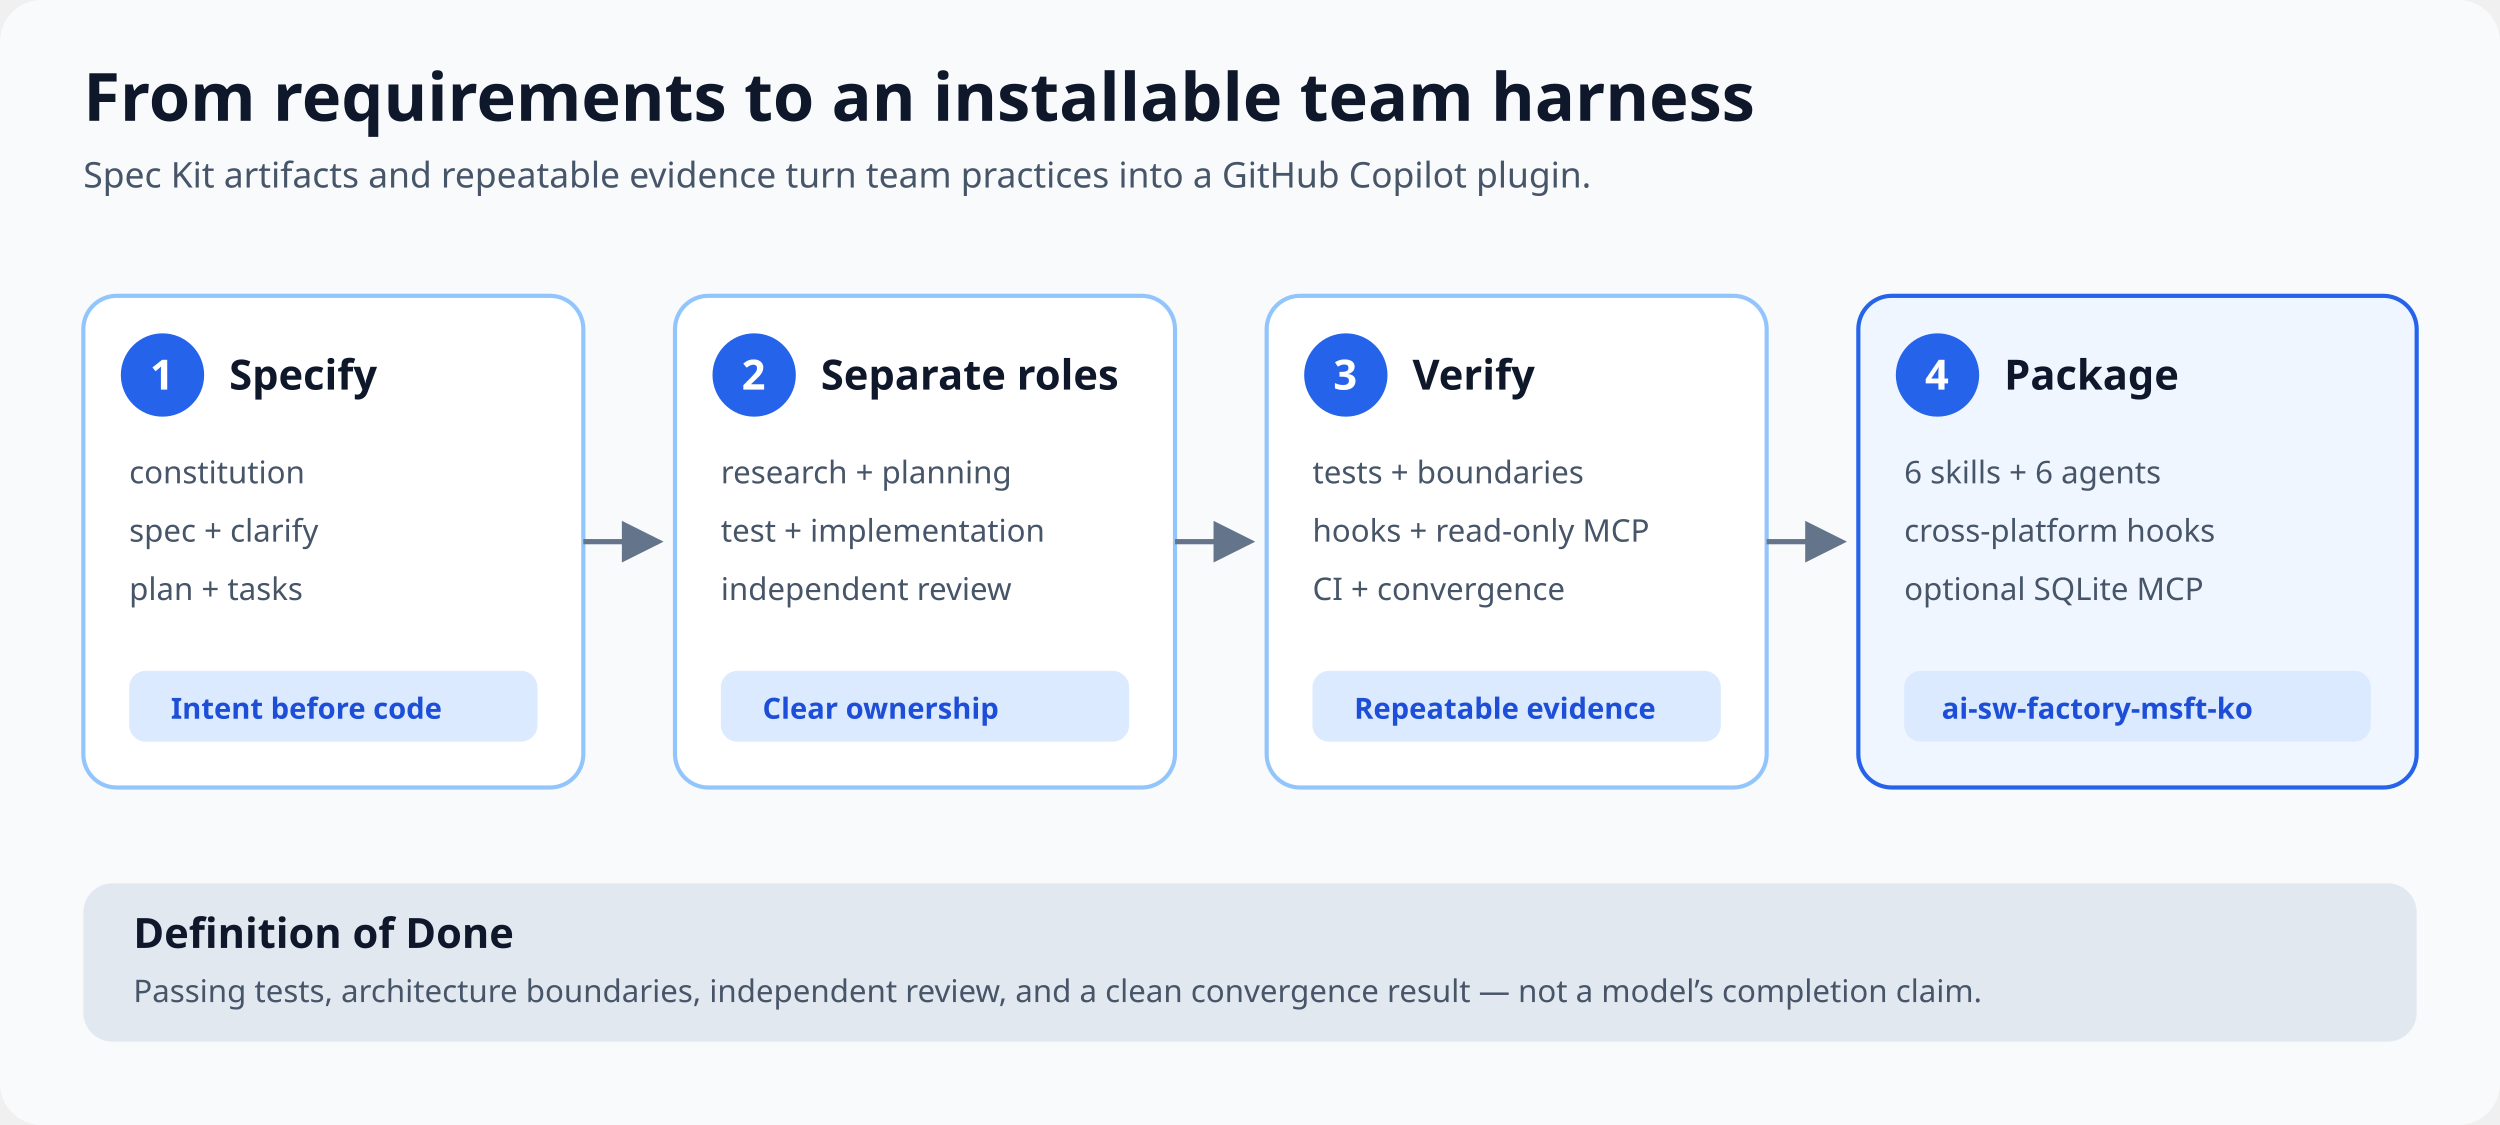
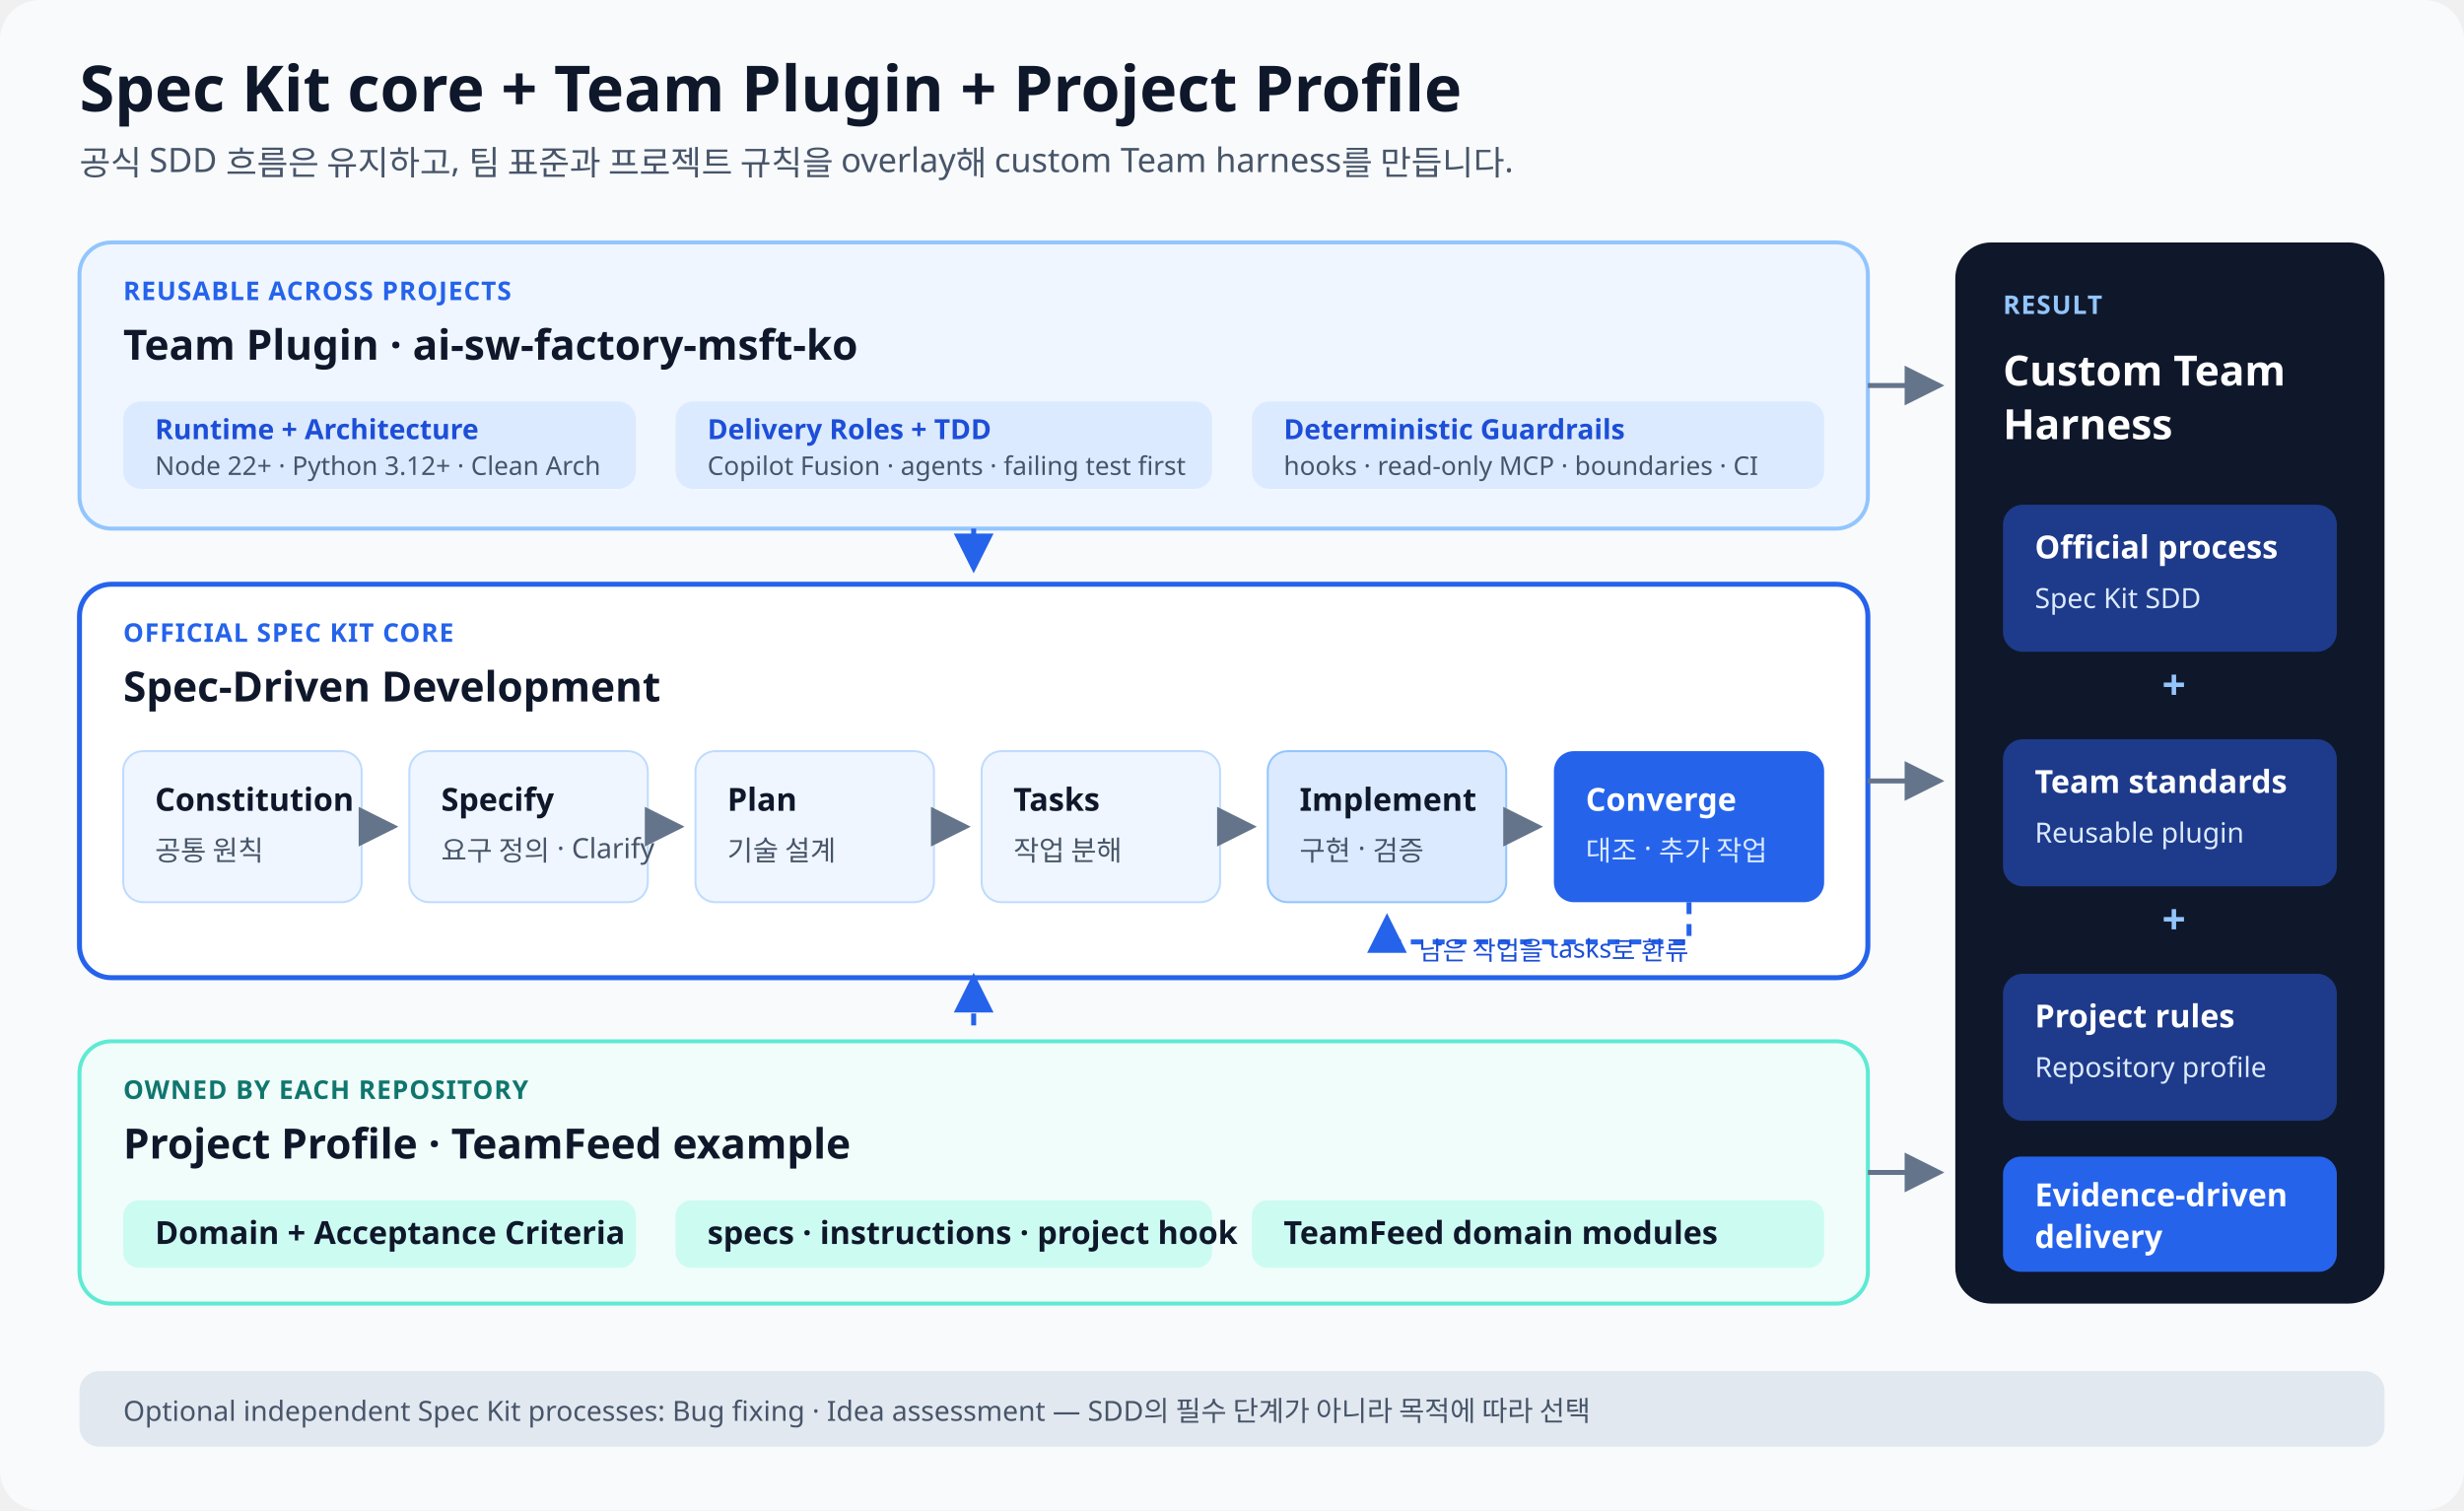
- <svg xmlns="http://www.w3.org/2000/svg" width="1200" height="540" viewBox="0 0 1200 540" role="img" aria-labelledby="title desc">
+ <svg xmlns="http://www.w3.org/2000/svg" width="1240" height="760" viewBox="0 0 1240 760" role="img" aria-labelledby="title desc">
  <defs>
    <marker id="arrow" markerWidth="8" markerHeight="8" refX="7" refY="4" orient="auto">
      <path d="M0 0L8 4L0 8Z" fill="#64748b" />
+     </marker>
+     <marker id="arrowBlue" markerWidth="8" markerHeight="8" refX="7" refY="4" orient="auto">
+       <path d="M0 0L8 4L0 8Z" fill="#2563eb" />
    </marker>
    <style>
      text { font-family: "Segoe UI", "Malgun Gothic", sans-serif; fill: #0f172a; }
      .title { font-size: 32px; font-weight: 700; }
      .subtitle { font-size: 17px; fill: #475569; }
-       .step { font-size: 20px; font-weight: 700; }
-       .body { font-size: 15px; fill: #475569; }
-       .tag { font-size: 14px; font-weight: 700; fill: #1d4ed8; }
-       .arrow { fill: none; stroke: #64748b; stroke-width: 2.5; marker-end: url(#arrow); }
+       .lane { font-size: 21px; font-weight: 700; }
+       .eyebrow { font-size: 13px; font-weight: 700; letter-spacing: .5px; fill: #2563eb; }
+       .step { font-size: 16px; font-weight: 700; }
+       .body { font-size: 14px; fill: #475569; }
+       .small { font-size: 13px; fill: #475569; }
+       .chip { font-size: 14px; font-weight: 700; fill: #1d4ed8; }
+       .line { fill: none; stroke: #64748b; stroke-width: 2.5; marker-end: url(#arrow); }
+       .overlay { fill: none; stroke: #2563eb; stroke-width: 2.5; stroke-dasharray: 6 5; marker-end: url(#arrowBlue); }
    </style>
  </defs>
-   <rect width="1200" height="540" rx="20" fill="#f8fafc" />
-   <text x="40" y="58" class="title">From requirements to an installable team harness</text>
-   <text x="40" y="90" class="subtitle">Spec Kit artifacts and repeatable evidence turn team practices into a GitHub Copilot plugin.</text>
-   <rect x="40" y="142" width="240" height="236" rx="16" fill="#ffffff" stroke="#93c5fd" stroke-width="2" />
-   <circle cx="78" cy="180" r="20" fill="#2563eb" />
-   <text x="72" y="187" class="step" style="fill:#ffffff">1</text>
-   <text x="110" y="187" class="step">Specify</text>
-   <text x="62" y="232" class="body">constitution</text>
-   <text x="62" y="260" class="body">spec + clarify</text>
-   <text x="62" y="288" class="body">plan + tasks</text>
-   <rect x="62" y="322" width="196" height="34" rx="8" fill="#dbeafe" />
-   <text x="82" y="345" class="tag">Intent before code</text>
-   <path d="M280 260H316" class="arrow" />
-   <rect x="324" y="142" width="240" height="236" rx="16" fill="#ffffff" stroke="#93c5fd" stroke-width="2" />
-   <circle cx="362" cy="180" r="20" fill="#2563eb" />
-   <text x="356" y="187" class="step" style="fill:#ffffff">2</text>
-   <text x="394" y="187" class="step">Separate roles</text>
-   <text x="346" y="232" class="body">research + planning</text>
-   <text x="346" y="260" class="body">test + implementation</text>
-   <text x="346" y="288" class="body">independent review</text>
-   <rect x="346" y="322" width="196" height="34" rx="8" fill="#dbeafe" />
-   <text x="366" y="345" class="tag">Clear ownership</text>
-   <path d="M564 260H600" class="arrow" />
-   <rect x="608" y="142" width="240" height="236" rx="16" fill="#ffffff" stroke="#93c5fd" stroke-width="2" />
-   <circle cx="646" cy="180" r="20" fill="#2563eb" />
-   <text x="640" y="187" class="step" style="fill:#ffffff">3</text>
-   <text x="678" y="187" class="step">Verify</text>
-   <text x="630" y="232" class="body">tests + boundaries</text>
-   <text x="630" y="260" class="body">hooks + read-only MCP</text>
-   <text x="630" y="288" class="body">CI + convergence</text>
-   <rect x="630" y="322" width="196" height="34" rx="8" fill="#dbeafe" />
-   <text x="650" y="345" class="tag">Repeatable evidence</text>
-   <path d="M848 260H884" class="arrow" />
-   <rect x="892" y="142" width="268" height="236" rx="16" fill="#eff6ff" stroke="#2563eb" stroke-width="2" />
-   <circle cx="930" cy="180" r="20" fill="#2563eb" />
-   <text x="924" y="187" class="step" style="fill:#ffffff">4</text>
-   <text x="962" y="187" class="step">Package</text>
-   <text x="914" y="232" class="body">6 skills + 6 agents</text>
-   <text x="914" y="260" class="body">cross-platform hooks</text>
-   <text x="914" y="288" class="body">optional SQLite MCP</text>
-   <rect x="914" y="322" width="224" height="34" rx="8" fill="#dbeafe" />
-   <text x="932" y="345" class="tag">ai-sw-factory-msft-ko</text>
-   <rect x="40" y="424" width="1120" height="76" rx="14" fill="#e2e8f0" />
-   <text x="64" y="455" class="step">Definition of Done</text>
-   <text x="64" y="481" class="body">Passing tests, architecture boundaries, independent review, and a clean convergence result — not a model’s completion claim.</text>
+   <rect width="1240" height="760" rx="20" fill="#f8fafc" />
+   <text x="40" y="56" class="title">Spec Kit core + Team Plugin + Project Profile</text>
+   <text x="40" y="88" class="subtitle">공식 SDD 흐름은 유지하고, 팀 표준과 프로젝트 규칙을 overlay해 custom Team harness를 만듭니다.</text>
+   <rect x="40" y="122" width="900" height="144" rx="16" fill="#eff6ff" stroke="#93c5fd" stroke-width="2" />
+   <text x="62" y="151" class="eyebrow">REUSABLE ACROSS PROJECTS</text>
+   <text x="62" y="181" class="lane">Team Plugin · ai-sw-factory-msft-ko</text>
+   <rect x="62" y="202" width="258" height="44" rx="9" fill="#dbeafe" />
+   <text x="78" y="221" class="chip">Runtime + Architecture</text>
+   <text x="78" y="239" class="small">Node 22+ · Python 3.12+ · Clean Arch</text>
+   <rect x="340" y="202" width="270" height="44" rx="9" fill="#dbeafe" />
+   <text x="356" y="221" class="chip">Delivery Roles + TDD</text>
+   <text x="356" y="239" class="small">Copilot Fusion · agents · failing test first</text>
+   <rect x="630" y="202" width="288" height="44" rx="9" fill="#dbeafe" />
+   <text x="646" y="221" class="chip">Deterministic Guardrails</text>
+   <text x="646" y="239" class="small">hooks · read-only MCP · boundaries · CI</text>
+   <path d="M490 266V286" class="overlay" />
+   <rect x="40" y="294" width="900" height="198" rx="16" fill="#ffffff" stroke="#2563eb" stroke-width="2.5" />
+   <text x="62" y="323" class="eyebrow">OFFICIAL SPEC KIT CORE</text>
+   <text x="62" y="353" class="lane">Spec-Driven Development</text>
+   <rect x="62" y="378" width="120" height="76" rx="10" fill="#eff6ff" stroke="#bfdbfe" />
+   <text x="78" y="408" class="step">Constitution</text>
+   <text x="78" y="433" class="body">공통 원칙</text>
+   <path d="M182 416H198" class="line" />
+   <rect x="206" y="378" width="120" height="76" rx="10" fill="#eff6ff" stroke="#bfdbfe" />
+   <text x="222" y="408" class="step">Specify</text>
+   <text x="222" y="433" class="body">요구 정의 · Clarify</text>
+   <path d="M326 416H342" class="line" />
+   <rect x="350" y="378" width="120" height="76" rx="10" fill="#eff6ff" stroke="#bfdbfe" />
+   <text x="366" y="408" class="step">Plan</text>
+   <text x="366" y="433" class="body">기술 설계</text>
+   <path d="M470 416H486" class="line" />
+   <rect x="494" y="378" width="120" height="76" rx="10" fill="#eff6ff" stroke="#bfdbfe" />
+   <text x="510" y="408" class="step">Tasks</text>
+   <text x="510" y="433" class="body">작업 분해</text>
+   <path d="M614 416H630" class="line" />
+   <rect x="638" y="378" width="120" height="76" rx="10" fill="#dbeafe" stroke="#93c5fd" />
+   <text x="654" y="408" class="step">Implement</text>
+   <text x="654" y="433" class="body">구현 · 검증</text>
+   <path d="M758 416H774" class="line" />
+   <rect x="782" y="378" width="136" height="76" rx="10" fill="#2563eb" />
+   <text x="798" y="408" class="step" style="fill:#ffffff">Converge</text>
+   <text x="798" y="433" class="body" style="fill:#dbeafe">대조 · 추가 작업</text>
+   <path d="M850 454V474H698V462" class="overlay" />
+   <text x="714" y="483" class="small" style="fill:#1d4ed8">남은 작업을 tasks로 환류</text>
+   <path d="M490 516V492" class="overlay" />
+   <rect x="40" y="524" width="900" height="132" rx="16" fill="#f0fdfa" stroke="#5eead4" stroke-width="2" />
+   <text x="62" y="553" class="eyebrow" style="fill:#0f766e">OWNED BY EACH REPOSITORY</text>
+   <text x="62" y="583" class="lane">Project Profile · TeamFeed example</text>
+   <rect x="62" y="604" width="258" height="34" rx="8" fill="#ccfbf1" />
+   <text x="78" y="626" class="step">Domain + Acceptance Criteria</text>
+   <rect x="340" y="604" width="270" height="34" rx="8" fill="#ccfbf1" />
+   <text x="356" y="626" class="step">specs · instructions · project hook</text>
+   <rect x="630" y="604" width="288" height="34" rx="8" fill="#ccfbf1" />
+   <text x="646" y="626" class="step">TeamFeed domain modules</text>
+   <path d="M940 194H976" class="line" />
+   <path d="M940 393H976" class="line" />
+   <path d="M940 590H976" class="line" />
+   <rect x="984" y="122" width="216" height="534" rx="18" fill="#0f172a" />
+   <text x="1008" y="158" class="eyebrow" style="fill:#93c5fd">RESULT</text>
+   <text x="1008" y="194" class="lane" style="fill:#ffffff">Custom Team</text>
+   <text x="1008" y="221" class="lane" style="fill:#ffffff">Harness</text>
+   <rect x="1008" y="254" width="168" height="74" rx="10" fill="#1e3a8a" />
+   <text x="1024" y="281" class="step" style="fill:#ffffff">Official process</text>
+   <text x="1024" y="306" class="body" style="fill:#dbeafe">Spec Kit SDD</text>
+   <text x="1088" y="352" class="lane" style="fill:#93c5fd">+</text>
+   <rect x="1008" y="372" width="168" height="74" rx="10" fill="#1e3a8a" />
+   <text x="1024" y="399" class="step" style="fill:#ffffff">Team standards</text>
+   <text x="1024" y="424" class="body" style="fill:#dbeafe">Reusable plugin</text>
+   <text x="1088" y="470" class="lane" style="fill:#93c5fd">+</text>
+   <rect x="1008" y="490" width="168" height="74" rx="10" fill="#1e3a8a" />
+   <text x="1024" y="517" class="step" style="fill:#ffffff">Project rules</text>
+   <text x="1024" y="542" class="body" style="fill:#dbeafe">Repository profile</text>
+   <rect x="1008" y="582" width="168" height="58" rx="9" fill="#2563eb" />
+   <text x="1024" y="607" class="step" style="fill:#ffffff">Evidence-driven</text>
+   <text x="1024" y="628" class="step" style="fill:#ffffff">delivery</text>
+   <rect x="40" y="690" width="1160" height="38" rx="10" fill="#e2e8f0" />
+   <text x="62" y="715" class="body">Optional independent Spec Kit processes: Bug fixing · Idea assessment — SDD의 필수 단계가 아니라 목적에 따라 선택</text>
</svg>
